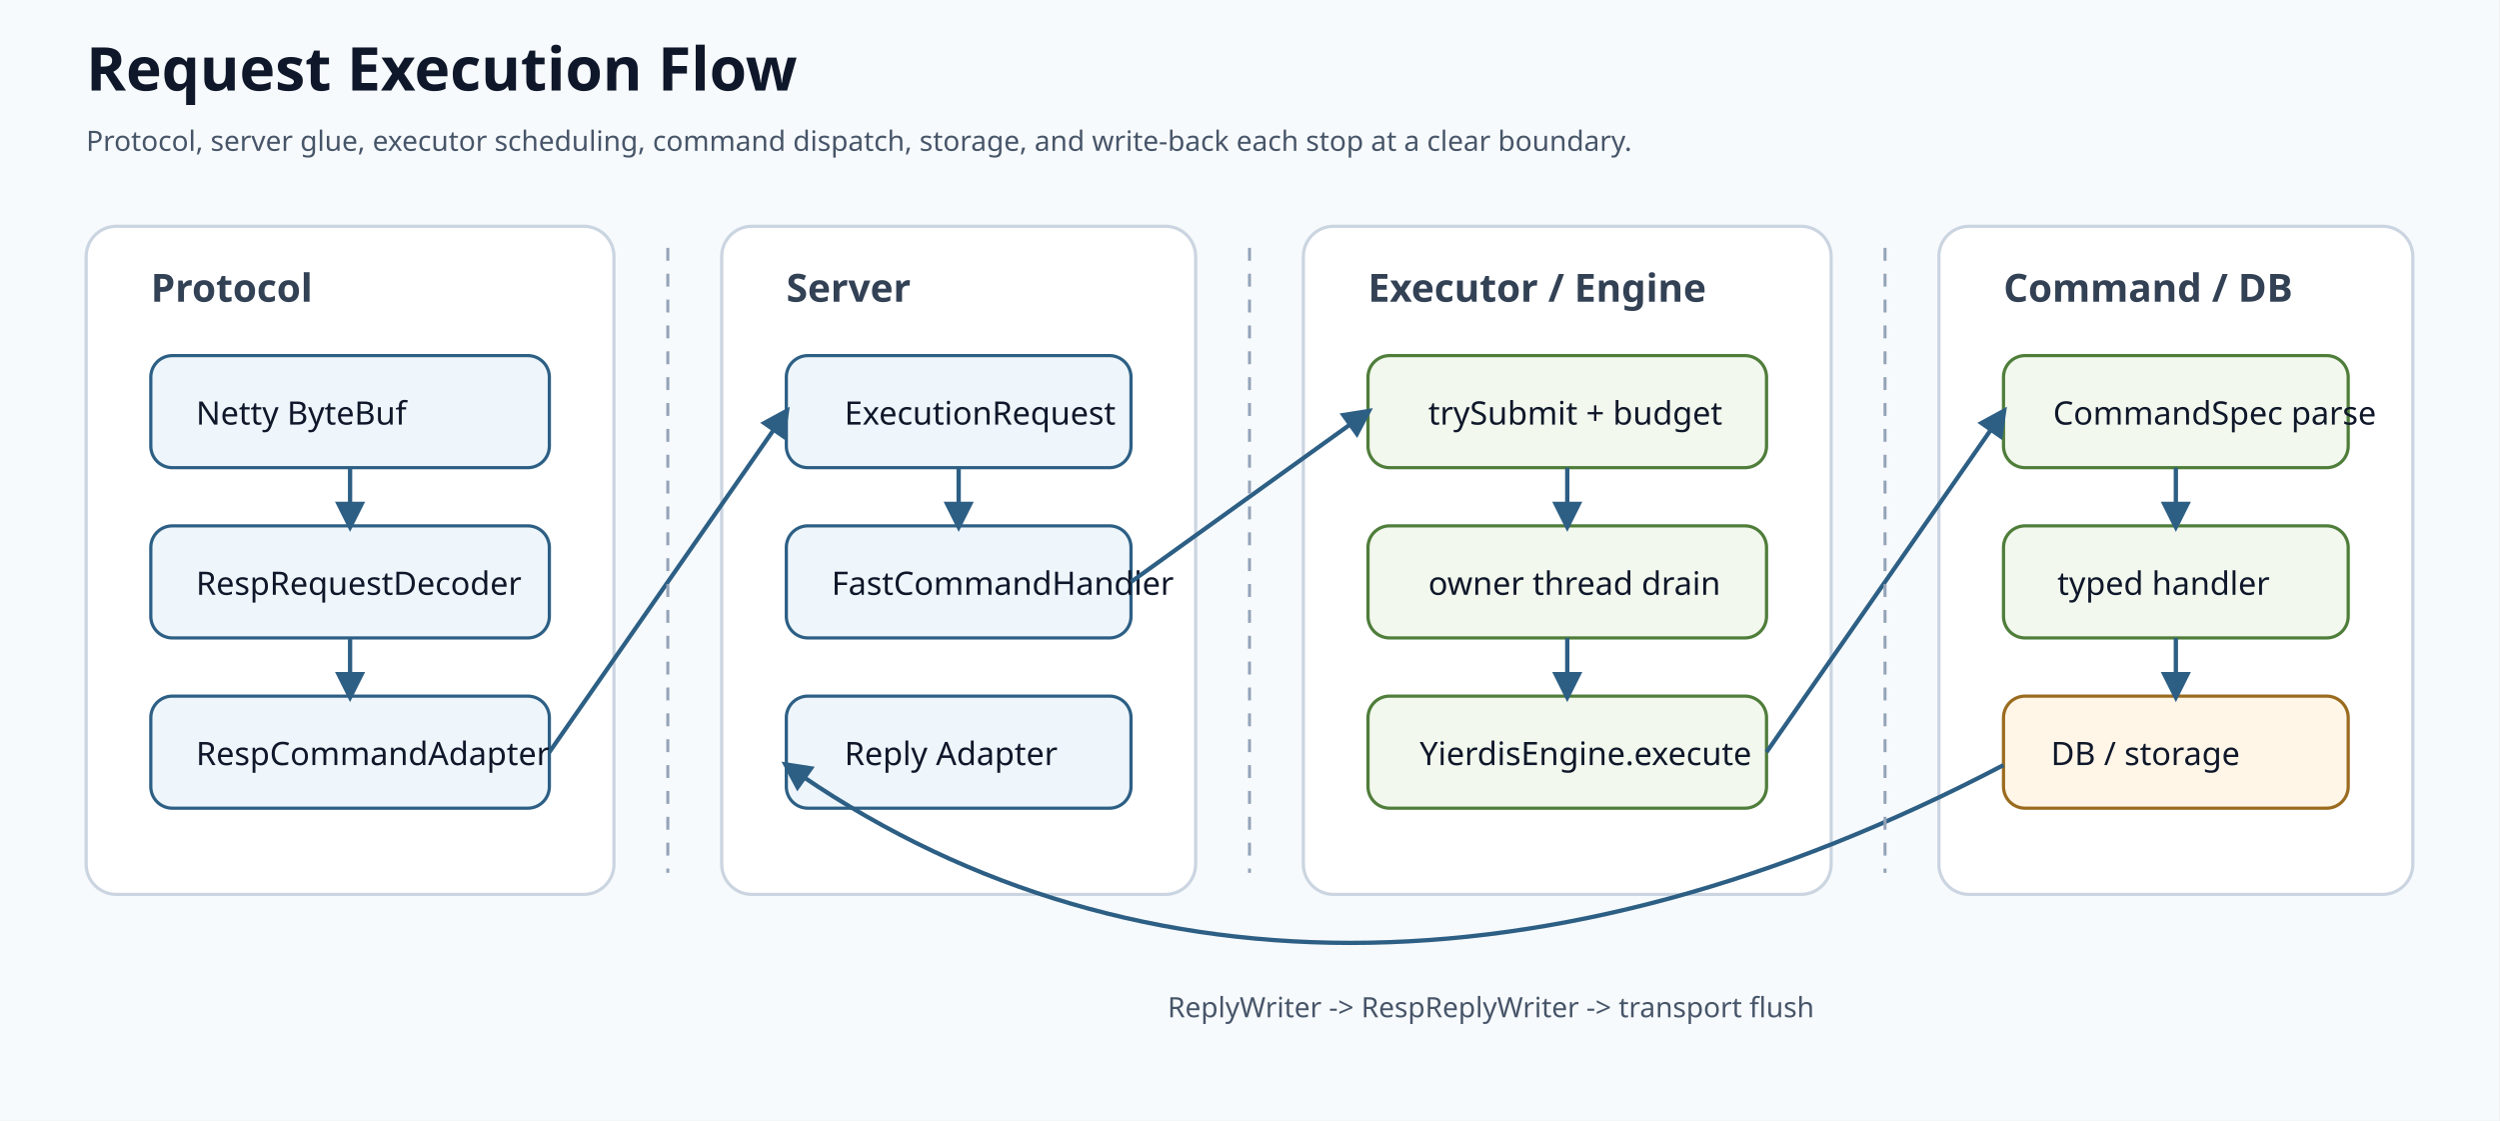
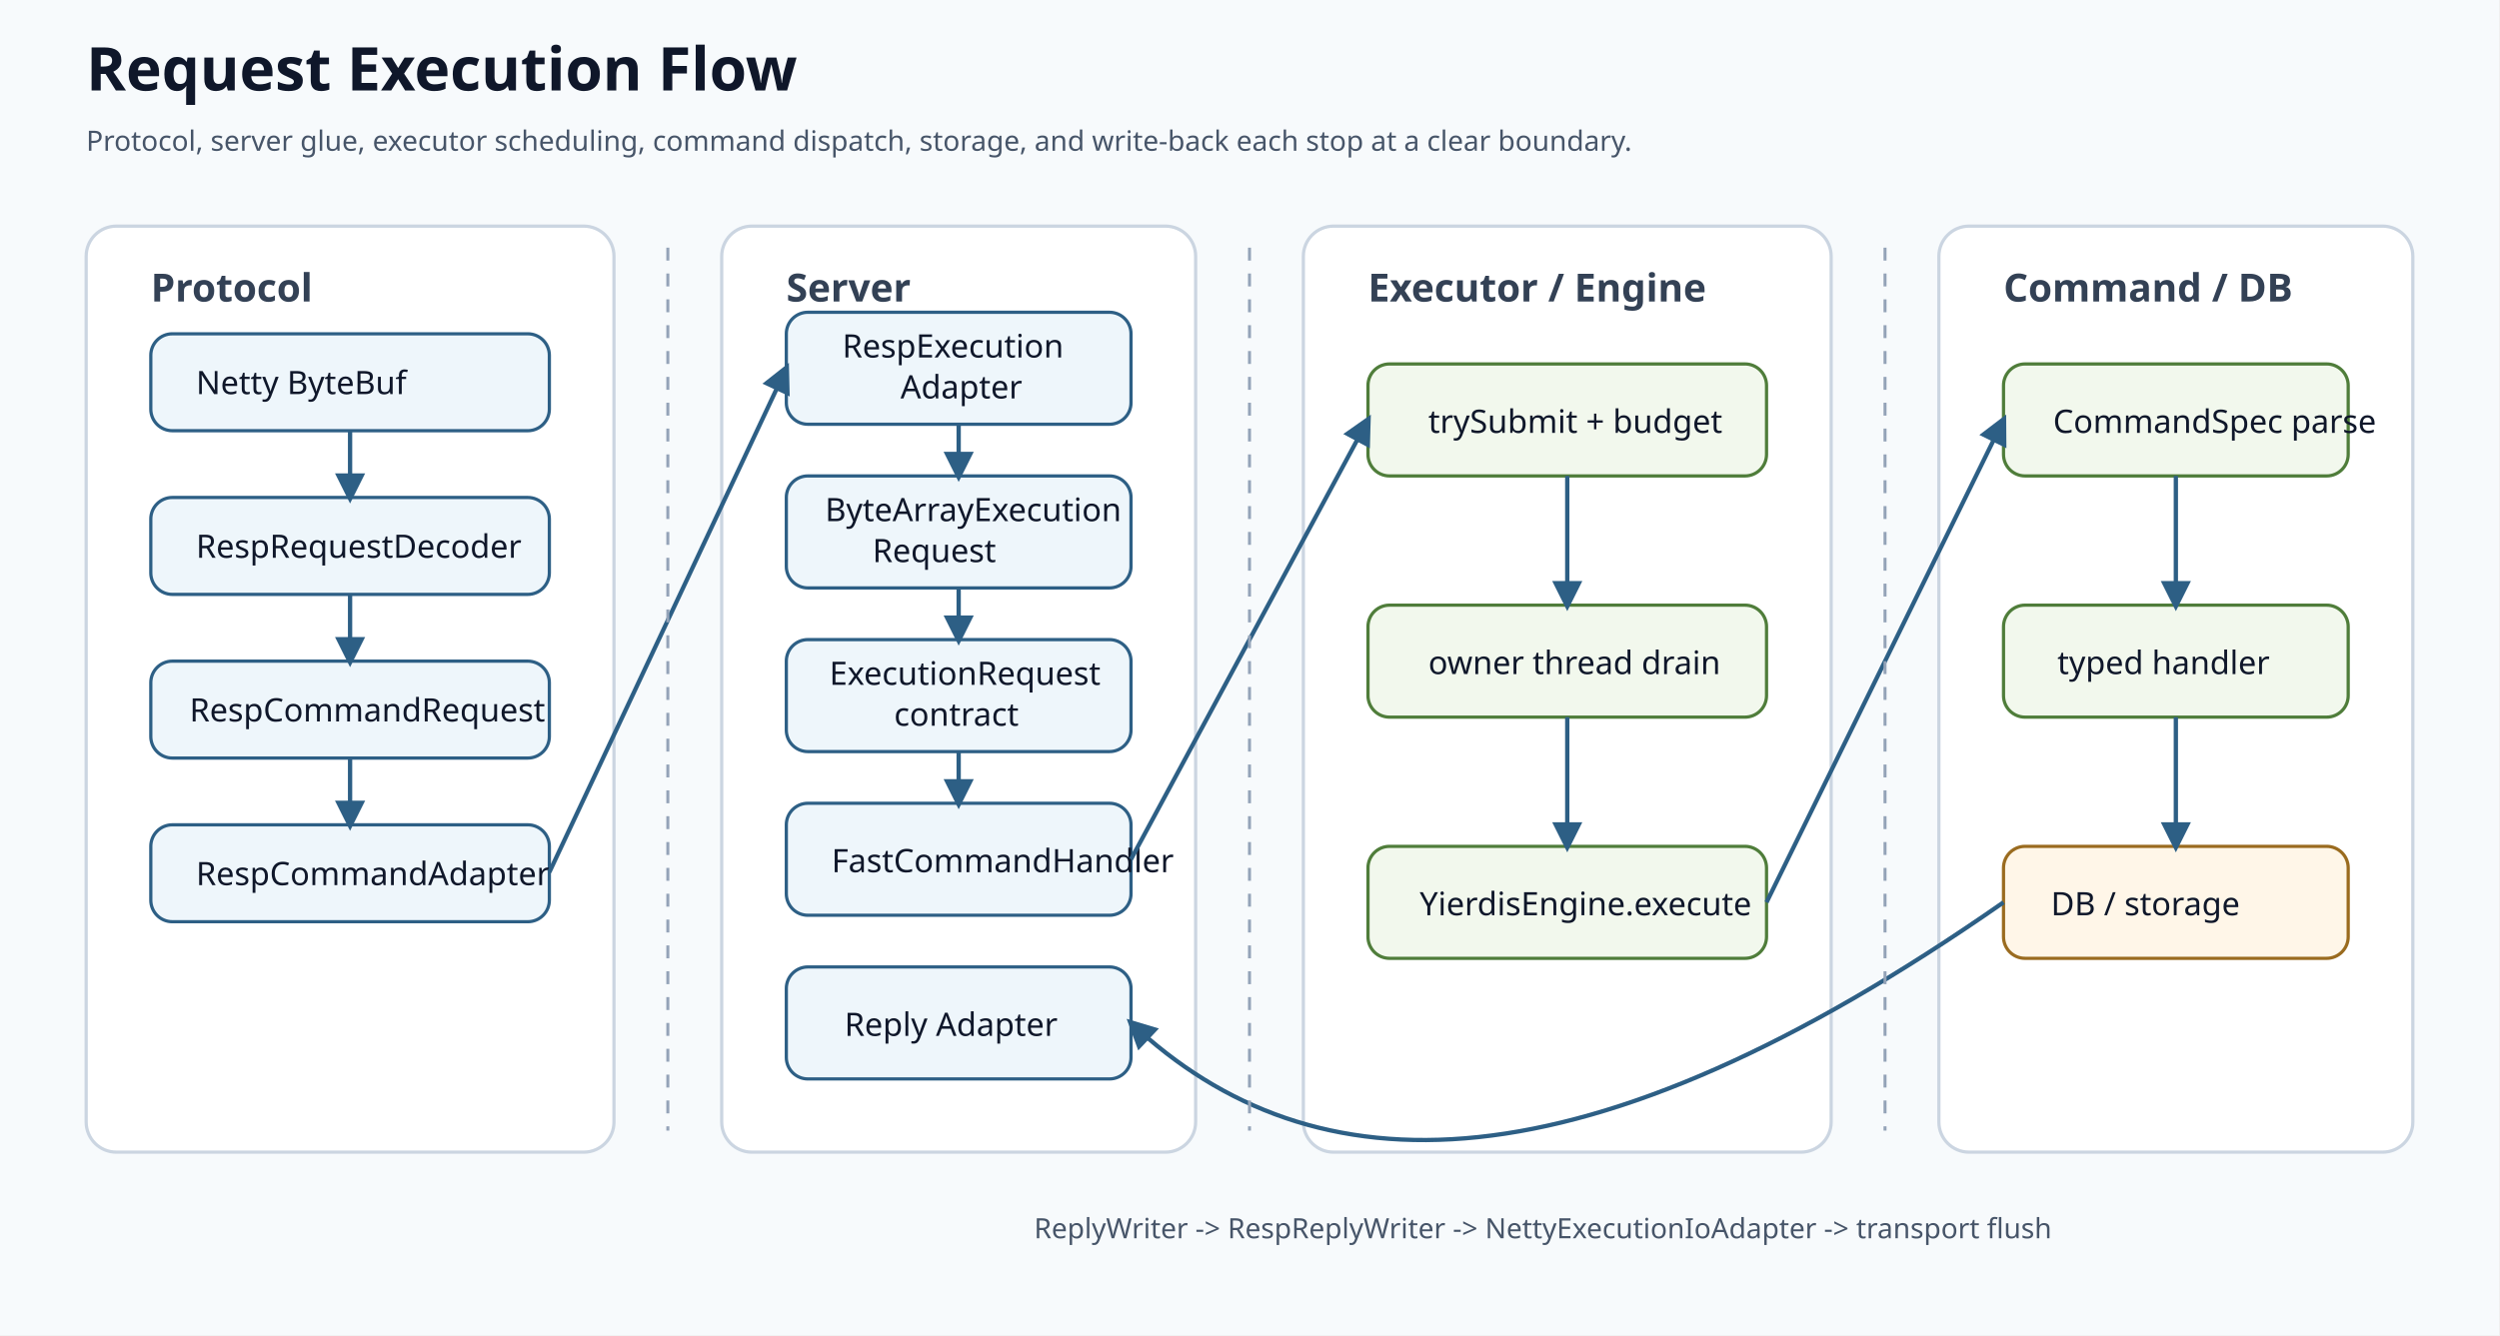
- <svg xmlns="http://www.w3.org/2000/svg" width="1160" height="520" viewBox="0 0 1160 520" role="img" aria-labelledby="title desc">
+ <svg xmlns="http://www.w3.org/2000/svg" width="1160" height="620" viewBox="0 0 1160 620" role="img" aria-labelledby="title desc">
  <defs>
    <marker id="arrow" viewBox="0 0 10 10" refX="8" refY="5" markerWidth="7" markerHeight="7" orient="auto-start-reverse">
      <path d="M 0 0 L 10 5 L 0 10 z" fill="#2d5f85" />
    </marker>
    <style>
      .bg { fill: #f7fafc; }
      .lane { fill: #ffffff; stroke: #cbd5e1; stroke-width: 1.5; }
      .lane-title { fill: #334155; font: 700 18px sans-serif; }
      .box { fill: #eef6fb; stroke: #2d5f85; stroke-width: 1.5; rx: 10; }
      .box-alt { fill: #f2f8ed; stroke: #4f7d3a; stroke-width: 1.5; rx: 10; }
      .box-db { fill: #fff6e8; stroke: #9a6b1f; stroke-width: 1.5; rx: 10; }
      .text { fill: #0f172a; font: 15px sans-serif; }
      .small { fill: #475569; font: 13px sans-serif; }
      .arrow { stroke: #2d5f85; stroke-width: 2; marker-end: url(#arrow); fill: none; }
      .boundary { stroke: #94a3b8; stroke-width: 1.4; stroke-dasharray: 6 6; }
    </style>
  </defs>
-   <rect class="bg" x="0" y="0" width="1160" height="520" />
+   <rect class="bg" x="0" y="0" width="1160" height="620" />
  <text x="40" y="42" fill="#0f172a" font-family="sans-serif" font-size="28" font-weight="700">Request Execution Flow</text>
  <text x="40" y="70" class="small">Protocol, server glue, executor scheduling, command dispatch, storage, and write-back each stop at a clear boundary.</text>
-   <rect class="lane" x="40" y="105" width="245" height="310" rx="14" />
+   <rect class="lane" x="40" y="105" width="245" height="430" rx="14" />
  <text class="lane-title" x="70" y="140">Protocol</text>
-   <rect class="box" x="70" y="165" width="185" height="52" />
-   <text class="text" x="91" y="197">Netty ByteBuf</text>
-   <rect class="box" x="70" y="244" width="185" height="52" />
-   <text class="text" x="91" y="276">RespRequestDecoder</text>
-   <rect class="box" x="70" y="323" width="185" height="52" />
-   <text class="text" x="91" y="355">RespCommandAdapter</text>
-   <rect class="lane" x="335" y="105" width="220" height="310" rx="14" />
+   <rect class="box" x="70" y="155" width="185" height="45" />
+   <text class="text" x="91" y="183">Netty ByteBuf</text>
+   <rect class="box" x="70" y="231" width="185" height="45" />
+   <text class="text" x="91" y="259">RespRequestDecoder</text>
+   <rect class="box" x="70" y="307" width="185" height="45" />
+   <text class="text" x="88" y="335">RespCommandRequest</text>
+   <rect class="box" x="70" y="383" width="185" height="45" />
+   <text class="text" x="91" y="411">RespCommandAdapter</text>
+   <rect class="lane" x="335" y="105" width="220" height="430" rx="14" />
  <text class="lane-title" x="365" y="140">Server</text>
-   <rect class="box" x="365" y="165" width="160" height="52" />
-   <text class="text" x="392" y="197">ExecutionRequest</text>
-   <rect class="box" x="365" y="244" width="160" height="52" />
-   <text class="text" x="386" y="276">FastCommandHandler</text>
-   <rect class="box" x="365" y="323" width="160" height="52" />
-   <text class="text" x="392" y="355">Reply Adapter</text>
-   <rect class="lane" x="605" y="105" width="245" height="310" rx="14" />
+   <rect class="box" x="365" y="145" width="160" height="52" />
+   <text class="text" x="391" y="166">RespExecution</text>
+   <text class="text" x="418" y="185">Adapter</text>
+   <rect class="box" x="365" y="221" width="160" height="52" />
+   <text class="text" x="383" y="242">ByteArrayExecution</text>
+   <text class="text" x="405" y="261">Request</text>
+   <rect class="box" x="365" y="297" width="160" height="52" />
+   <text class="text" x="385" y="318">ExecutionRequest</text>
+   <text class="text" x="415" y="337">contract</text>
+   <rect class="box" x="365" y="373" width="160" height="52" />
+   <text class="text" x="386" y="405">FastCommandHandler</text>
+   <rect class="box" x="365" y="449" width="160" height="52" />
+   <text class="text" x="392" y="481">Reply Adapter</text>
+   <rect class="lane" x="605" y="105" width="245" height="430" rx="14" />
  <text class="lane-title" x="635" y="140">Executor / Engine</text>
-   <rect class="box-alt" x="635" y="165" width="185" height="52" />
-   <text class="text" x="663" y="197">trySubmit + budget</text>
-   <rect class="box-alt" x="635" y="244" width="185" height="52" />
-   <text class="text" x="663" y="276">owner thread drain</text>
-   <rect class="box-alt" x="635" y="323" width="185" height="52" />
-   <text class="text" x="659" y="355">YierdisEngine.execute</text>
-   <rect class="lane" x="900" y="105" width="220" height="310" rx="14" />
+   <rect class="box-alt" x="635" y="169" width="185" height="52" />
+   <text class="text" x="663" y="201">trySubmit + budget</text>
+   <rect class="box-alt" x="635" y="281" width="185" height="52" />
+   <text class="text" x="663" y="313">owner thread drain</text>
+   <rect class="box-alt" x="635" y="393" width="185" height="52" />
+   <text class="text" x="659" y="425">YierdisEngine.execute</text>
+   <rect class="lane" x="900" y="105" width="220" height="430" rx="14" />
  <text class="lane-title" x="930" y="140">Command / DB</text>
-   <rect class="box-alt" x="930" y="165" width="160" height="52" />
-   <text class="text" x="953" y="197">CommandSpec parse</text>
-   <rect class="box-alt" x="930" y="244" width="160" height="52" />
-   <text class="text" x="955" y="276">typed handler</text>
-   <rect class="box-db" x="930" y="323" width="160" height="52" />
-   <text class="text" x="952" y="355">DB / storage</text>
-   <path class="arrow" d="M 162.5 217 L 162.5 244" />
-   <path class="arrow" d="M 162.5 296 L 162.5 323" />
-   <path class="arrow" d="M 255 349 L 365 191" />
-   <path class="arrow" d="M 445 217 L 445 244" />
-   <path class="arrow" d="M 525 270 L 635 191" />
-   <path class="arrow" d="M 727.5 217 L 727.5 244" />
-   <path class="arrow" d="M 727.5 296 L 727.5 323" />
-   <path class="arrow" d="M 820 349 L 930 191" />
-   <path class="arrow" d="M 1010 217 L 1010 244" />
-   <path class="arrow" d="M 1010 296 L 1010 323" />
-   <path class="arrow" d="M 930 355 C 720 465 520 465 365 355" />
-   <text class="small" x="542" y="472">ReplyWriter -&gt; RespReplyWriter -&gt; transport flush</text>
-   <line class="boundary" x1="310" y1="115" x2="310" y2="405" />
-   <line class="boundary" x1="580" y1="115" x2="580" y2="405" />
-   <line class="boundary" x1="875" y1="115" x2="875" y2="405" />
+   <rect class="box-alt" x="930" y="169" width="160" height="52" />
+   <text class="text" x="953" y="201">CommandSpec parse</text>
+   <rect class="box-alt" x="930" y="281" width="160" height="52" />
+   <text class="text" x="955" y="313">typed handler</text>
+   <rect class="box-db" x="930" y="393" width="160" height="52" />
+   <text class="text" x="952" y="425">DB / storage</text>
+   <path class="arrow" d="M 162.5 200 L 162.5 231" />
+   <path class="arrow" d="M 162.5 276 L 162.5 307" />
+   <path class="arrow" d="M 162.5 352 L 162.5 383" />
+   <path class="arrow" d="M 255 405 L 365 171" />
+   <path class="arrow" d="M 445 197 L 445 221" />
+   <path class="arrow" d="M 445 273 L 445 297" />
+   <path class="arrow" d="M 445 349 L 445 373" />
+   <path class="arrow" d="M 525 399 L 635 195" />
+   <path class="arrow" d="M 727.5 221 L 727.5 281" />
+   <path class="arrow" d="M 727.5 333 L 727.5 393" />
+   <path class="arrow" d="M 820 419 L 930 195" />
+   <path class="arrow" d="M 1010 221 L 1010 281" />
+   <path class="arrow" d="M 1010 333 L 1010 393" />
+   <path class="arrow" d="M 930 419 C 735 555 610 555 525 475" />
+   <text class="small" x="480" y="575">ReplyWriter -&gt; RespReplyWriter -&gt; NettyExecutionIoAdapter -&gt; transport flush</text>
+   <line class="boundary" x1="310" y1="115" x2="310" y2="525" />
+   <line class="boundary" x1="580" y1="115" x2="580" y2="525" />
+   <line class="boundary" x1="875" y1="115" x2="875" y2="525" />
</svg>
